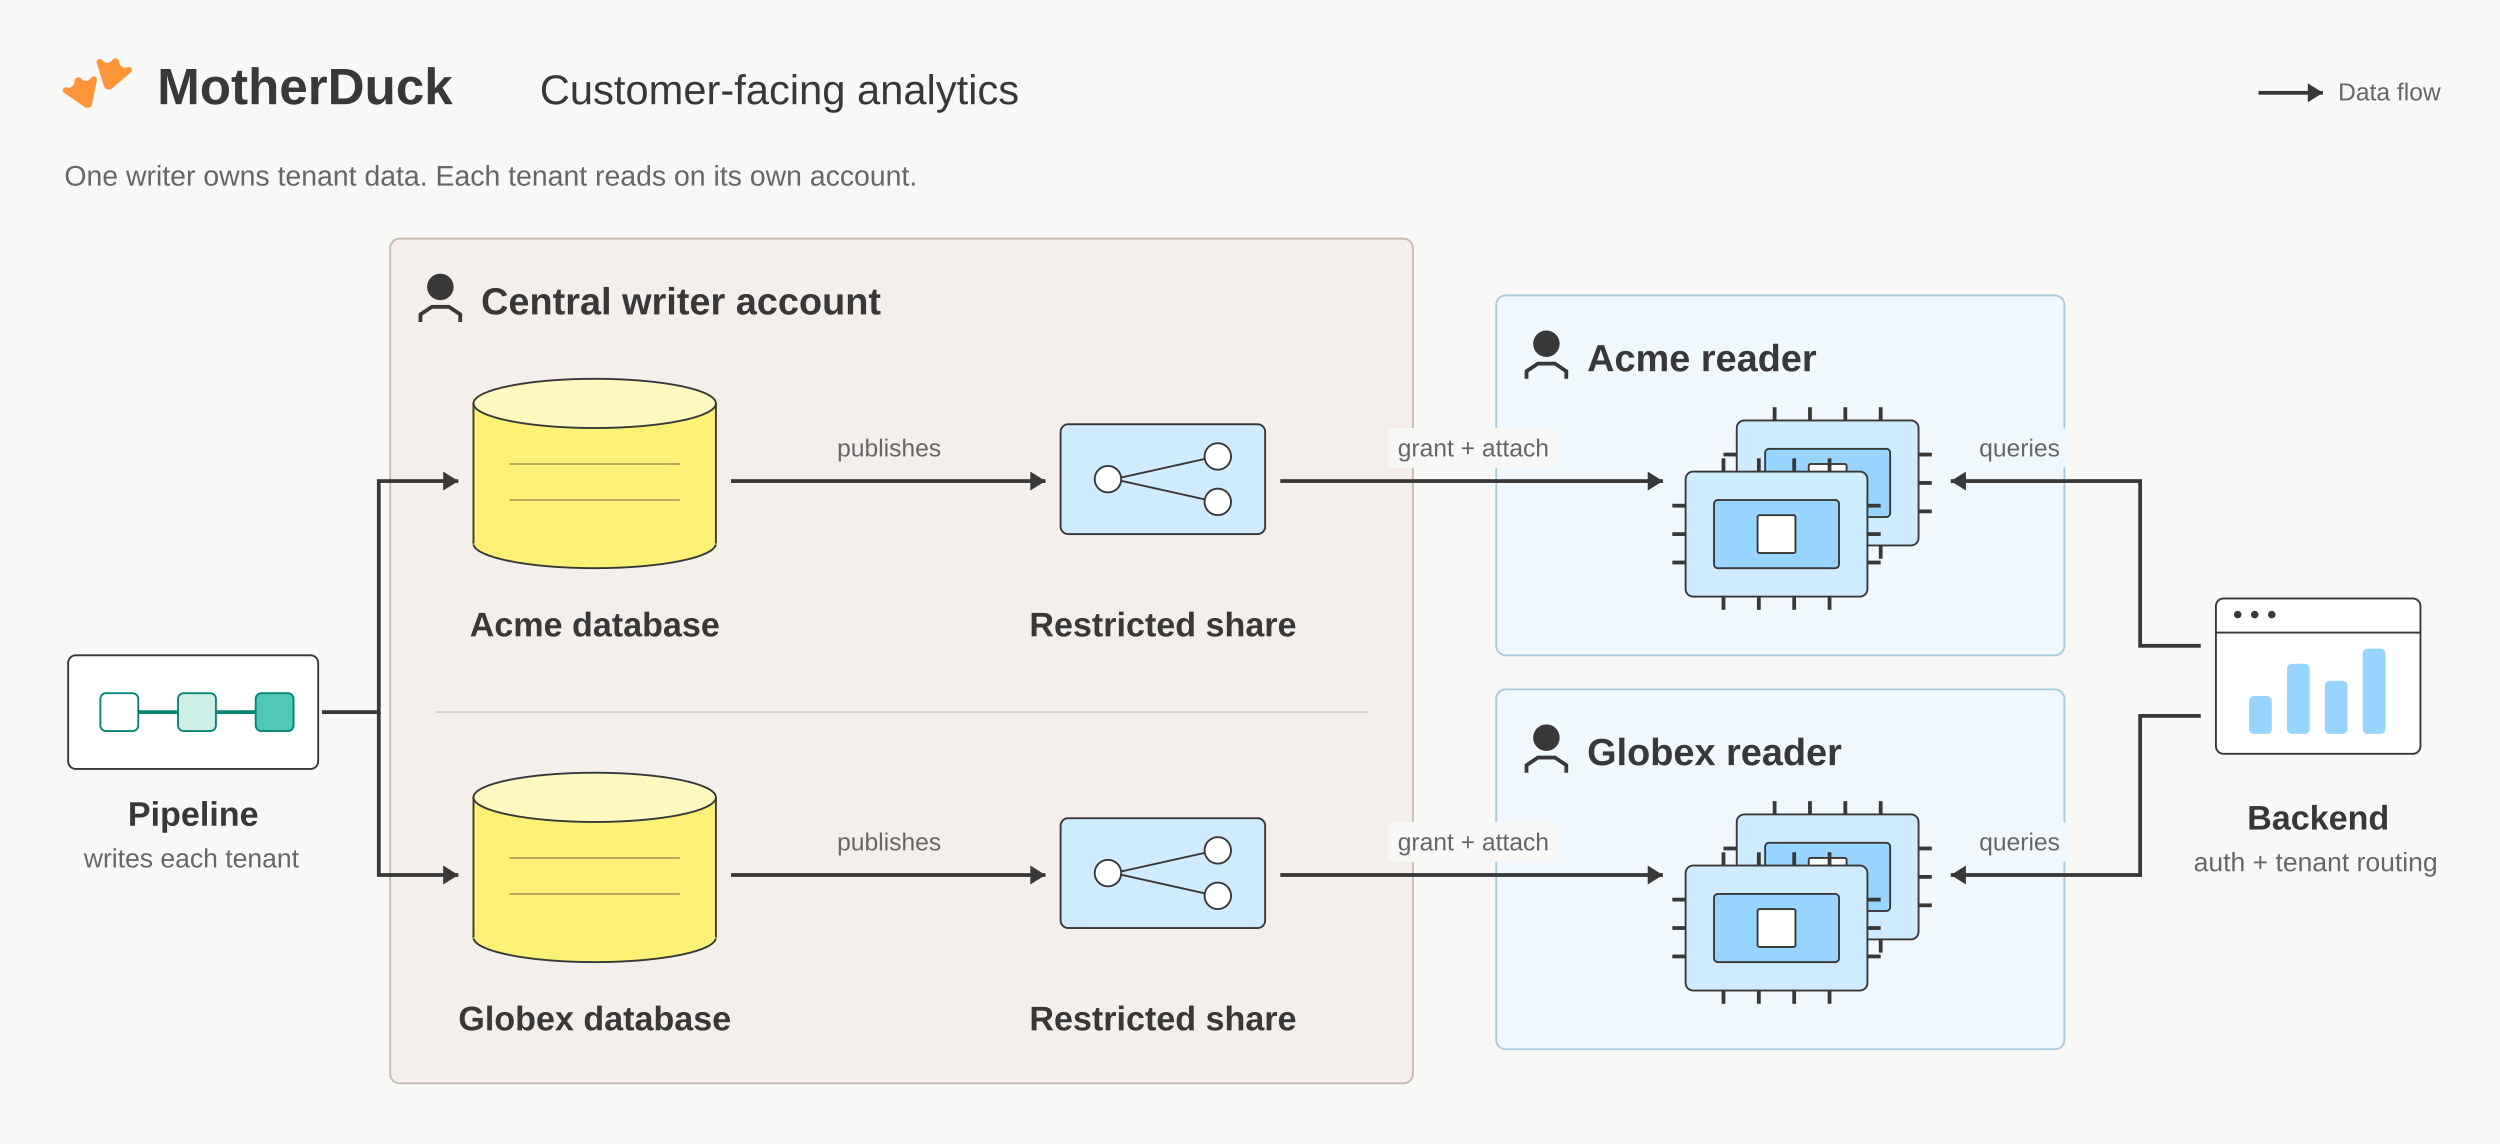
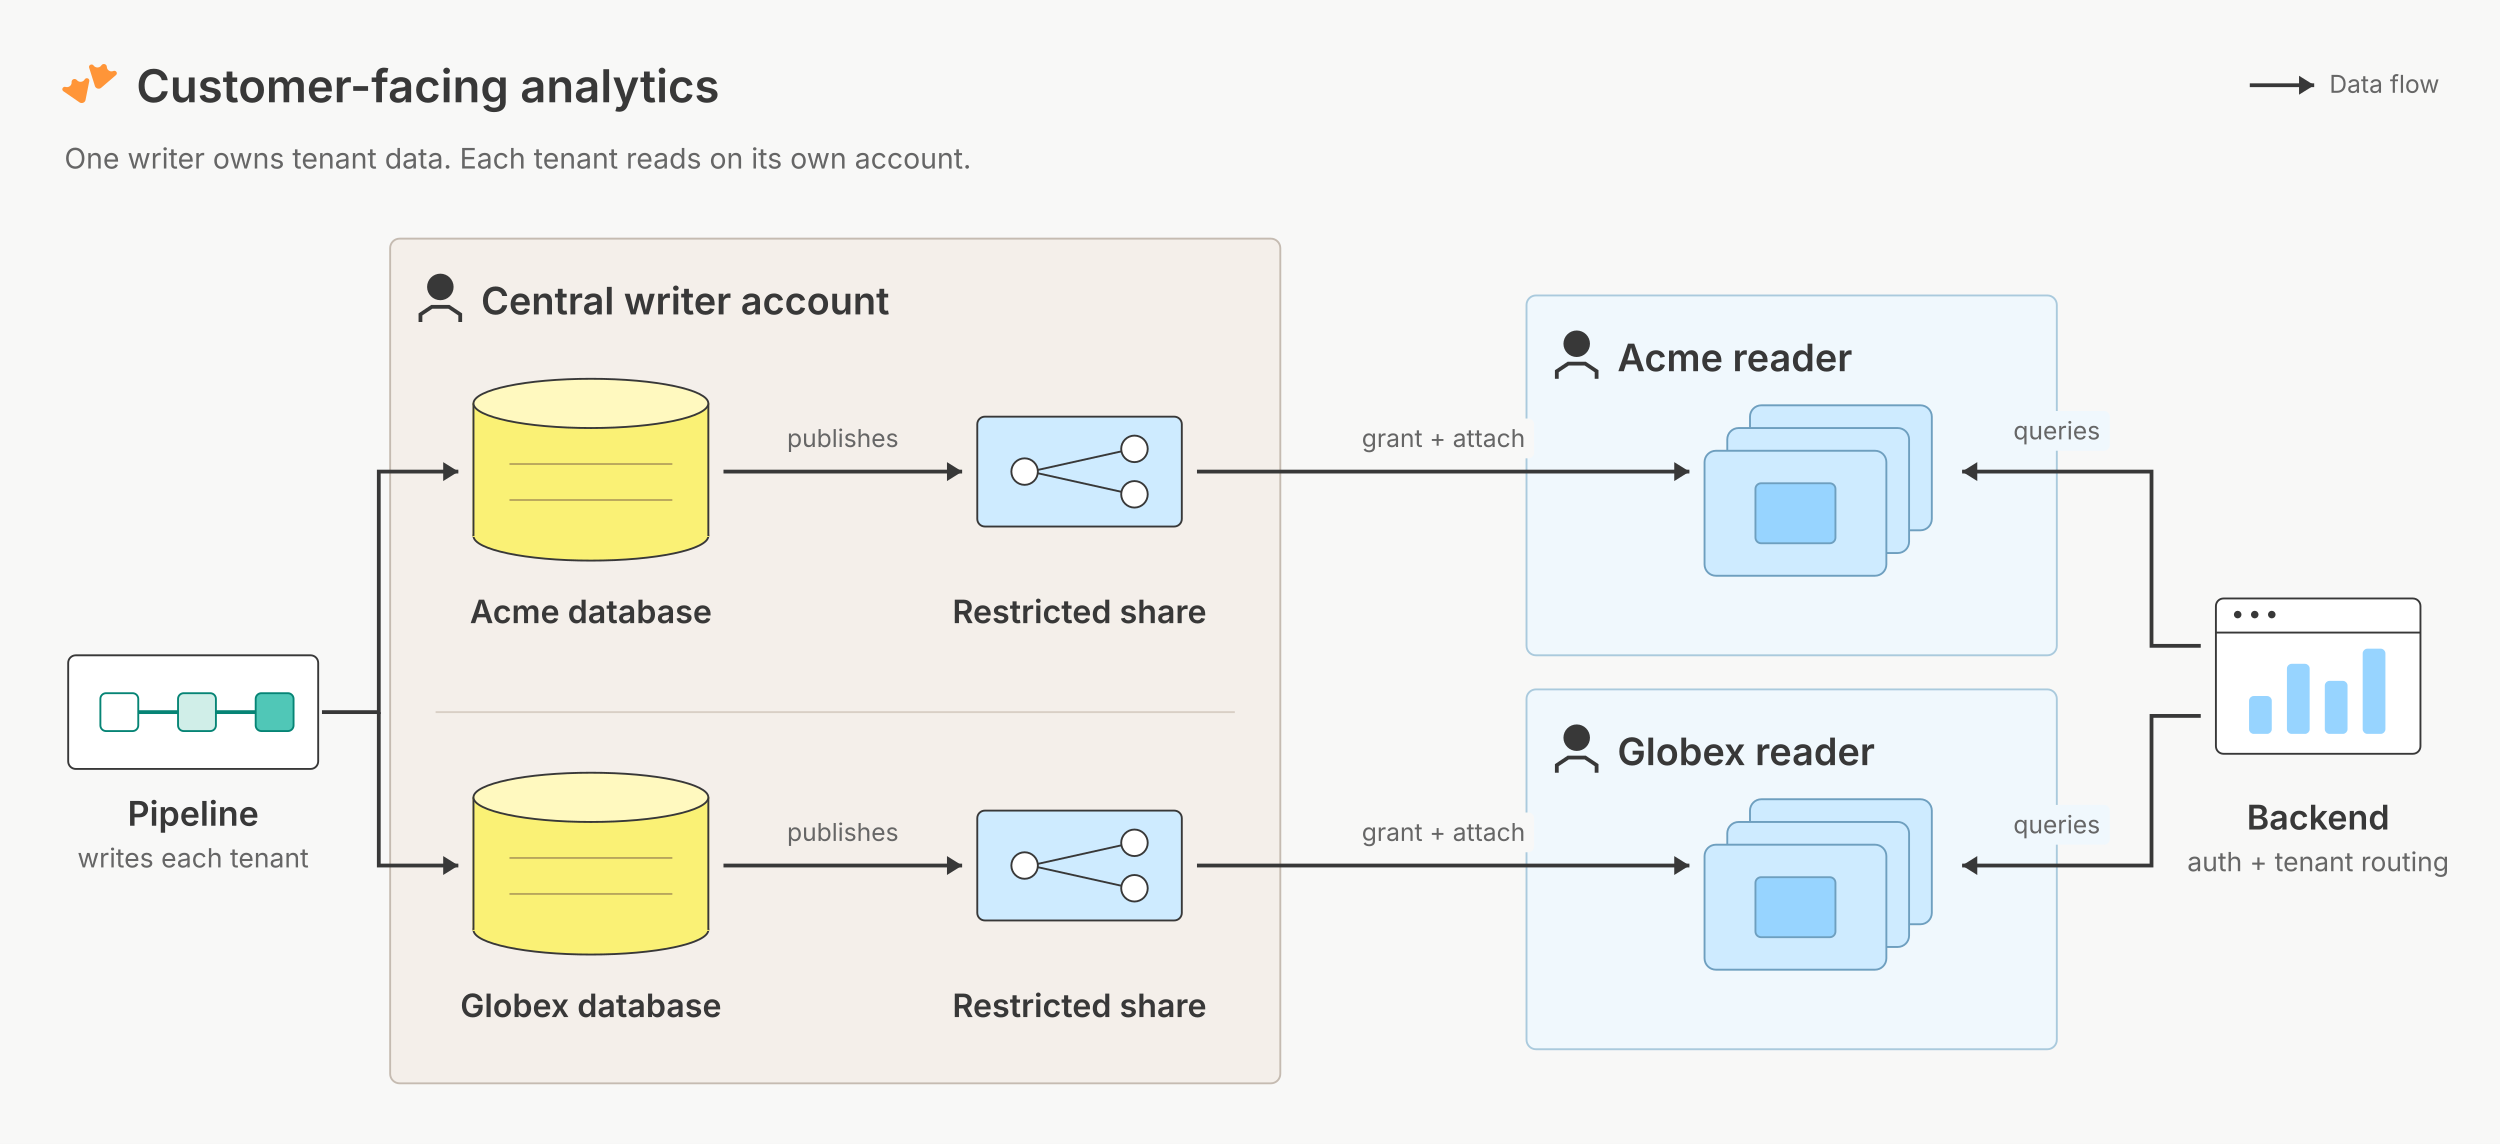
<svg xmlns="http://www.w3.org/2000/svg" width="1320" height="604" viewBox="0 0 1320 604" role="img" aria-labelledby="title desc">
  <rect width="1320" height="604" fill="#F8F8F7" />
-   <g transform="translate(32 26) scale(1.52)">
+   <g transform="translate(32 30) scale(1.2)">
    <path d="M1.221 15.147C1.221 15.147 8.015 19.886 8.429 20.123C8.828 20.359 9.412 20.414 9.924 20.22C10.437 20.025 10.822 19.581 10.936 19.136C11.064 18.691 12.617 10.685 12.617 10.685C12.631 10.574 12.674 10.254 12.503 9.948C12.26 9.531 11.719 9.309 11.235 9.448C10.968 9.525 10.74 9.698 10.594 9.934C10.508 10.087 10.352 10.338 10.067 10.56C9.853 10.727 9.64 10.824 9.54 10.865C8.671 11.213 7.702 10.921 7.147 10.226C6.805 9.796 6.192 9.629 5.651 9.837C5.395 9.937 5.177 10.117 5.031 10.349C4.885 10.582 4.818 10.855 4.839 11.13C4.939 11.992 4.44 12.853 3.557 13.201C3.105 13.373 2.608 13.388 2.146 13.242C2.046 13.214 1.691 13.131 1.335 13.326C0.893 13.548 0.665 14.076 0.779 14.549C0.864 14.868 1.121 15.077 1.221 15.147Z" fill="#FF9538" />
    <path d="M12.545 4.764C12.545 4.764 14.967 12.575 15.138 12.992C15.309 13.423 15.736 13.812 16.263 13.965C16.791 14.118 17.375 13.993 17.745 13.715C18.115 13.437 24.369 8.03 24.369 8.03C24.563 7.861 24.694 7.631 24.739 7.377C24.811 6.905 24.512 6.404 24.056 6.223C23.794 6.127 23.506 6.127 23.244 6.223C23.087 6.293 22.802 6.39 22.446 6.404C22.161 6.418 21.948 6.363 21.834 6.334C20.936 6.084 20.337 5.278 20.337 4.403C20.329 4.129 20.233 3.866 20.064 3.651C19.895 3.436 19.661 3.28 19.397 3.207C18.828 3.054 18.244 3.291 17.945 3.749C17.474 4.5 16.548 4.875 15.637 4.625C15.152 4.486 14.753 4.194 14.497 3.819C14.426 3.735 14.198 3.457 13.799 3.388C13.315 3.305 12.788 3.583 12.588 4.014C12.431 4.347 12.517 4.652 12.545 4.764Z" fill="#FF9538" />
  </g>
-   <text x="83" y="55" fill="#383838" font-family="Arial, sans-serif" font-size="27" font-weight="700">MotherDuck</text>
-   <text x="285" y="55" fill="#383838" font-family="Arial, sans-serif" font-size="22" font-weight="400">Customer-facing analytics</text>
-   <text x="34" y="98" fill="#666666" font-family="Arial, sans-serif" font-size="15" font-weight="400">One writer owns tenant data. Each tenant reads on its own account.</text>
-   <polyline points="1192.5,49 1226.5,49" fill="none" stroke="#383838" stroke-width="2" />
-   <polygon points="1226.5,49 1218.5,44 1218.5,54" fill="#383838" />
-   <text x="1234.5" y="53" fill="#666666" font-family="Arial, sans-serif" font-size="13" font-weight="400">Data flow</text>
+   <text x="72" y="54" fill="#383838" font-family="Inter, Arial, sans-serif" font-size="24" font-weight="600">Customer-facing analytics</text>
+   <text x="34" y="89" fill="#666666" font-family="Inter, Arial, sans-serif" font-size="15" font-weight="400">One writer owns tenant data. Each tenant reads on its own account.</text>
+   <polyline points="1187.891,45 1221.891,45" fill="none" stroke="#383838" stroke-width="2" />
+   <polygon points="1221.891,45 1213.891,40 1213.891,50" fill="#383838" />
+   <text x="1229.891" y="49" fill="#666666" font-family="Inter, Arial, sans-serif" font-size="13" font-weight="400">Data flow</text>
  <rect x="36" y="346" width="132" height="60" rx="4" fill="#FFFFFF" stroke="#383838" />
  <polyline points="57,376 148,376" fill="none" stroke="#068475" stroke-width="2" />
  <rect x="53" y="366" width="20" height="20" rx="3" fill="#FFFFFF" stroke="#068475" />
  <rect x="94" y="366" width="20" height="20" rx="3" fill="#D0EEE8" stroke="#068475" />
  <rect x="135" y="366" width="20" height="20" rx="3" fill="#50C7B7" stroke="#068475" />
-   <text x="67.5" y="436" fill="#383838" font-family="Arial, sans-serif" font-size="18" font-weight="700">Pipeline</text>
-   <text x="44.25" y="458" fill="#666666" font-family="Arial, sans-serif" font-size="14" font-weight="400">writes each tenant</text>
-   <rect x="206" y="126" width="540" height="446" rx="5" fill="#F4EFEA" stroke="#C5BBB1" />
+   <text x="67.363" y="436" fill="#383838" font-family="Inter, Arial, sans-serif" font-size="18" font-weight="600">Pipeline</text>
+   <text x="40.871" y="458" fill="#666666" font-family="Inter, Arial, sans-serif" font-size="14" font-weight="400">writes each tenant</text>
+   <rect x="206" y="126" width="470" height="446" rx="5" fill="#F4EFEA" stroke="#C5BBB1" />
  <ellipse cx="232.5" cy="151.5" rx="6.5" ry="6.5" fill="#383838" stroke="#383838" />
  <polyline points="222,170 222,166 228,162 237,162 243,166 243,170" fill="none" stroke="#383838" stroke-width="2" />
-   <text x="254" y="166" fill="#383838" font-family="Arial, sans-serif" font-size="20" font-weight="700">Central writer account</text>
-   <ellipse cx="314.0" cy="287.0" rx="64.0" ry="13.0" fill="#FAF175" stroke="#383838" />
-   <rect x="250" y="213" width="128" height="74" rx="0" fill="#FAF175" stroke="#FAF175" />
-   <polyline points="250,213 250,287" fill="none" stroke="#383838" stroke-width="1" />
-   <polyline points="378,213 378,287" fill="none" stroke="#383838" stroke-width="1" />
-   <ellipse cx="314.0" cy="213.0" rx="64.0" ry="13.0" fill="#FFF9BF" stroke="#383838" />
-   <polyline points="269,245 359,245" fill="none" stroke="#B8A65C" stroke-width="1" />
-   <polyline points="269,264 359,264" fill="none" stroke="#B8A65C" stroke-width="1" />
-   <text x="248.0" y="336" fill="#383838" font-family="Arial, sans-serif" font-size="18" font-weight="700">Acme database</text>
-   <rect x="560" y="224" width="108" height="58" rx="4" fill="#CEEBFF" stroke="#383838" />
-   <polyline points="588,253 642,241" fill="none" stroke="#383838" stroke-width="1" />
-   <polyline points="588,253 642,265" fill="none" stroke="#383838" stroke-width="1" />
-   <ellipse cx="585.0" cy="253.0" rx="7.0" ry="7.0" fill="#FFFFFF" stroke="#383838" />
-   <ellipse cx="643.0" cy="241.0" rx="7.0" ry="7.0" fill="#FFFFFF" stroke="#383838" />
-   <ellipse cx="643.0" cy="265.0" rx="7.0" ry="7.0" fill="#FFFFFF" stroke="#383838" />
-   <text x="543.5" y="336" fill="#383838" font-family="Arial, sans-serif" font-size="18" font-weight="700">Restricted share</text>
-   <polyline points="386,254 552,254" fill="none" stroke="#383838" stroke-width="2" />
-   <polygon points="552,254 544,249 544,259" fill="#383838" />
-   <rect x="437.0" y="226" width="64.0" height="21" rx="3" fill="#F4EFEA" stroke="none" />
-   <text x="442.0" y="241" fill="#666666" font-family="Arial, sans-serif" font-size="13" font-weight="400">publishes</text>
-   <rect x="790" y="156" width="300" height="190" rx="5" fill="#F0F8FD" stroke="#AACADD" />
-   <ellipse cx="816.5" cy="181.5" rx="6.5" ry="6.5" fill="#383838" stroke="#383838" />
-   <polyline points="806,200 806,196 812,192 821,192 827,196 827,200" fill="none" stroke="#383838" stroke-width="2" />
-   <text x="838" y="196" fill="#383838" font-family="Arial, sans-serif" font-size="20" font-weight="700">Acme reader</text>
-   <rect x="917" y="222" width="96" height="66" rx="4" fill="#CEEBFF" stroke="#383838" />
-   <rect x="932" y="237" width="66" height="36" rx="2" fill="#97D4FF" stroke="#383838" />
-   <rect x="955.0" y="245.0" width="20" height="20" rx="1" fill="#FFFFFF" stroke="#383838" />
-   <polyline points="937.0,215 937.0,222" fill="none" stroke="#383838" stroke-width="2" />
-   <polyline points="937.0,288 937.0,295" fill="none" stroke="#383838" stroke-width="2" />
-   <polyline points="955.667,215 955.667,222" fill="none" stroke="#383838" stroke-width="2" />
-   <polyline points="955.667,288 955.667,295" fill="none" stroke="#383838" stroke-width="2" />
-   <polyline points="974.333,215 974.333,222" fill="none" stroke="#383838" stroke-width="2" />
-   <polyline points="974.333,288 974.333,295" fill="none" stroke="#383838" stroke-width="2" />
-   <polyline points="993.0,215 993.0,222" fill="none" stroke="#383838" stroke-width="2" />
-   <polyline points="993.0,288 993.0,295" fill="none" stroke="#383838" stroke-width="2" />
-   <polyline points="910,240.0 917,240.0" fill="none" stroke="#383838" stroke-width="2" />
-   <polyline points="1013,240.0 1020,240.0" fill="none" stroke="#383838" stroke-width="2" />
-   <polyline points="910,255.0 917,255.0" fill="none" stroke="#383838" stroke-width="2" />
-   <polyline points="1013,255.0 1020,255.0" fill="none" stroke="#383838" stroke-width="2" />
-   <polyline points="910,270.0 917,270.0" fill="none" stroke="#383838" stroke-width="2" />
-   <polyline points="1013,270.0 1020,270.0" fill="none" stroke="#383838" stroke-width="2" />
-   <rect x="890" y="249" width="96" height="66" rx="4" fill="#CEEBFF" stroke="#383838" />
-   <rect x="905" y="264" width="66" height="36" rx="2" fill="#97D4FF" stroke="#383838" />
-   <rect x="928.0" y="272.0" width="20" height="20" rx="1" fill="#FFFFFF" stroke="#383838" />
-   <polyline points="910.0,242 910.0,249" fill="none" stroke="#383838" stroke-width="2" />
-   <polyline points="910.0,315 910.0,322" fill="none" stroke="#383838" stroke-width="2" />
-   <polyline points="928.667,242 928.667,249" fill="none" stroke="#383838" stroke-width="2" />
-   <polyline points="928.667,315 928.667,322" fill="none" stroke="#383838" stroke-width="2" />
-   <polyline points="947.333,242 947.333,249" fill="none" stroke="#383838" stroke-width="2" />
-   <polyline points="947.333,315 947.333,322" fill="none" stroke="#383838" stroke-width="2" />
-   <polyline points="966.0,242 966.0,249" fill="none" stroke="#383838" stroke-width="2" />
-   <polyline points="966.0,315 966.0,322" fill="none" stroke="#383838" stroke-width="2" />
-   <polyline points="883,267.0 890,267.0" fill="none" stroke="#383838" stroke-width="2" />
-   <polyline points="986,267.0 993,267.0" fill="none" stroke="#383838" stroke-width="2" />
-   <polyline points="883,282.0 890,282.0" fill="none" stroke="#383838" stroke-width="2" />
-   <polyline points="986,282.0 993,282.0" fill="none" stroke="#383838" stroke-width="2" />
-   <polyline points="883,297.0 890,297.0" fill="none" stroke="#383838" stroke-width="2" />
-   <polyline points="986,297.0 993,297.0" fill="none" stroke="#383838" stroke-width="2" />
-   <polyline points="676,254 878,254" fill="none" stroke="#383838" stroke-width="2" />
-   <polygon points="878,254 870,249 870,259" fill="#383838" />
-   <rect x="733.0" y="226" width="88.0" height="21" rx="3" fill="#F8F8F7" stroke="none" />
-   <text x="738.0" y="241" fill="#666666" font-family="Arial, sans-serif" font-size="13" font-weight="400">grant + attach</text>
-   <ellipse cx="314.0" cy="495.0" rx="64.0" ry="13.0" fill="#FAF175" stroke="#383838" />
-   <rect x="250" y="421" width="128" height="74" rx="0" fill="#FAF175" stroke="#FAF175" />
-   <polyline points="250,421 250,495" fill="none" stroke="#383838" stroke-width="1" />
-   <polyline points="378,421 378,495" fill="none" stroke="#383838" stroke-width="1" />
-   <ellipse cx="314.0" cy="421.0" rx="64.0" ry="13.0" fill="#FFF9BF" stroke="#383838" />
-   <polyline points="269,453 359,453" fill="none" stroke="#B8A65C" stroke-width="1" />
-   <polyline points="269,472 359,472" fill="none" stroke="#B8A65C" stroke-width="1" />
-   <text x="242.0" y="544" fill="#383838" font-family="Arial, sans-serif" font-size="18" font-weight="700">Globex database</text>
-   <rect x="560" y="432" width="108" height="58" rx="4" fill="#CEEBFF" stroke="#383838" />
-   <polyline points="588,461 642,449" fill="none" stroke="#383838" stroke-width="1" />
-   <polyline points="588,461 642,473" fill="none" stroke="#383838" stroke-width="1" />
-   <ellipse cx="585.0" cy="461.0" rx="7.0" ry="7.0" fill="#FFFFFF" stroke="#383838" />
-   <ellipse cx="643.0" cy="449.0" rx="7.0" ry="7.0" fill="#FFFFFF" stroke="#383838" />
-   <ellipse cx="643.0" cy="473.0" rx="7.0" ry="7.0" fill="#FFFFFF" stroke="#383838" />
-   <text x="543.5" y="544" fill="#383838" font-family="Arial, sans-serif" font-size="18" font-weight="700">Restricted share</text>
-   <polyline points="386,462 552,462" fill="none" stroke="#383838" stroke-width="2" />
-   <polygon points="552,462 544,457 544,467" fill="#383838" />
-   <rect x="437.0" y="434" width="64.0" height="21" rx="3" fill="#F4EFEA" stroke="none" />
-   <text x="442.0" y="449" fill="#666666" font-family="Arial, sans-serif" font-size="13" font-weight="400">publishes</text>
-   <rect x="790" y="364" width="300" height="190" rx="5" fill="#F0F8FD" stroke="#AACADD" />
-   <ellipse cx="816.5" cy="389.5" rx="6.5" ry="6.5" fill="#383838" stroke="#383838" />
-   <polyline points="806,408 806,404 812,400 821,400 827,404 827,408" fill="none" stroke="#383838" stroke-width="2" />
-   <text x="838" y="404" fill="#383838" font-family="Arial, sans-serif" font-size="20" font-weight="700">Globex reader</text>
-   <rect x="917" y="430" width="96" height="66" rx="4" fill="#CEEBFF" stroke="#383838" />
-   <rect x="932" y="445" width="66" height="36" rx="2" fill="#97D4FF" stroke="#383838" />
-   <rect x="955.0" y="453.0" width="20" height="20" rx="1" fill="#FFFFFF" stroke="#383838" />
-   <polyline points="937.0,423 937.0,430" fill="none" stroke="#383838" stroke-width="2" />
-   <polyline points="937.0,496 937.0,503" fill="none" stroke="#383838" stroke-width="2" />
-   <polyline points="955.667,423 955.667,430" fill="none" stroke="#383838" stroke-width="2" />
-   <polyline points="955.667,496 955.667,503" fill="none" stroke="#383838" stroke-width="2" />
-   <polyline points="974.333,423 974.333,430" fill="none" stroke="#383838" stroke-width="2" />
-   <polyline points="974.333,496 974.333,503" fill="none" stroke="#383838" stroke-width="2" />
-   <polyline points="993.0,423 993.0,430" fill="none" stroke="#383838" stroke-width="2" />
-   <polyline points="993.0,496 993.0,503" fill="none" stroke="#383838" stroke-width="2" />
-   <polyline points="910,448.0 917,448.0" fill="none" stroke="#383838" stroke-width="2" />
-   <polyline points="1013,448.0 1020,448.0" fill="none" stroke="#383838" stroke-width="2" />
-   <polyline points="910,463.0 917,463.0" fill="none" stroke="#383838" stroke-width="2" />
-   <polyline points="1013,463.0 1020,463.0" fill="none" stroke="#383838" stroke-width="2" />
-   <polyline points="910,478.0 917,478.0" fill="none" stroke="#383838" stroke-width="2" />
-   <polyline points="1013,478.0 1020,478.0" fill="none" stroke="#383838" stroke-width="2" />
-   <rect x="890" y="457" width="96" height="66" rx="4" fill="#CEEBFF" stroke="#383838" />
-   <rect x="905" y="472" width="66" height="36" rx="2" fill="#97D4FF" stroke="#383838" />
-   <rect x="928.0" y="480.0" width="20" height="20" rx="1" fill="#FFFFFF" stroke="#383838" />
-   <polyline points="910.0,450 910.0,457" fill="none" stroke="#383838" stroke-width="2" />
-   <polyline points="910.0,523 910.0,530" fill="none" stroke="#383838" stroke-width="2" />
-   <polyline points="928.667,450 928.667,457" fill="none" stroke="#383838" stroke-width="2" />
-   <polyline points="928.667,523 928.667,530" fill="none" stroke="#383838" stroke-width="2" />
-   <polyline points="947.333,450 947.333,457" fill="none" stroke="#383838" stroke-width="2" />
-   <polyline points="947.333,523 947.333,530" fill="none" stroke="#383838" stroke-width="2" />
-   <polyline points="966.0,450 966.0,457" fill="none" stroke="#383838" stroke-width="2" />
-   <polyline points="966.0,523 966.0,530" fill="none" stroke="#383838" stroke-width="2" />
-   <polyline points="883,475.0 890,475.0" fill="none" stroke="#383838" stroke-width="2" />
-   <polyline points="986,475.0 993,475.0" fill="none" stroke="#383838" stroke-width="2" />
-   <polyline points="883,490.0 890,490.0" fill="none" stroke="#383838" stroke-width="2" />
-   <polyline points="986,490.0 993,490.0" fill="none" stroke="#383838" stroke-width="2" />
-   <polyline points="883,505.0 890,505.0" fill="none" stroke="#383838" stroke-width="2" />
-   <polyline points="986,505.0 993,505.0" fill="none" stroke="#383838" stroke-width="2" />
-   <polyline points="676,462 878,462" fill="none" stroke="#383838" stroke-width="2" />
-   <polygon points="878,462 870,457 870,467" fill="#383838" />
-   <rect x="733.0" y="434" width="88.0" height="21" rx="3" fill="#F8F8F7" stroke="none" />
-   <text x="738.0" y="449" fill="#666666" font-family="Arial, sans-serif" font-size="13" font-weight="400">grant + attach</text>
-   <polyline points="230,376 722,376" fill="none" stroke="#D8CFC5" stroke-width="1" />
-   <polyline points="170,376 200,376 200,254 242,254" fill="none" stroke="#383838" stroke-width="2" />
-   <polygon points="242,254 234,249 234,259" fill="#383838" />
-   <polyline points="200,376 200,462 242,462" fill="none" stroke="#383838" stroke-width="2" />
-   <polygon points="242,462 234,457 234,467" fill="#383838" />
+   <text x="254" y="166" fill="#383838" font-family="Inter, Arial, sans-serif" font-size="20" font-weight="600">Central writer account</text>
+   <ellipse cx="312.0" cy="283.0" rx="62.0" ry="13.0" fill="#FAF175" stroke="#383838" />
+   <rect x="250" y="213" width="124" height="70" rx="0" fill="#FAF175" stroke="#FAF175" />
+   <polyline points="250,213 250,283" fill="none" stroke="#383838" stroke-width="1" />
+   <polyline points="374,213 374,283" fill="none" stroke="#383838" stroke-width="1" />
+   <ellipse cx="312.0" cy="213.0" rx="62.0" ry="13.0" fill="#FFF9BF" stroke="#383838" />
+   <polyline points="269,245 355,245" fill="none" stroke="#B8A65C" stroke-width="1" />
+   <polyline points="269,264 355,264" fill="none" stroke="#B8A65C" stroke-width="1" />
+   <text x="248.094" y="329" fill="#383838" font-family="Inter, Arial, sans-serif" font-size="17" font-weight="600">Acme database</text>
+   <rect x="516" y="220" width="108" height="58" rx="4" fill="#CEEBFF" stroke="#383838" />
+   <polyline points="544,249 598,237" fill="none" stroke="#383838" stroke-width="1" />
+   <polyline points="544,249 598,261" fill="none" stroke="#383838" stroke-width="1" />
+   <ellipse cx="541.0" cy="249.0" rx="7.0" ry="7.0" fill="#FFFFFF" stroke="#383838" />
+   <ellipse cx="599.0" cy="237.0" rx="7.0" ry="7.0" fill="#FFFFFF" stroke="#383838" />
+   <ellipse cx="599.0" cy="261.0" rx="7.0" ry="7.0" fill="#FFFFFF" stroke="#383838" />
+   <text x="502.871" y="329" fill="#383838" font-family="Inter, Arial, sans-serif" font-size="17" font-weight="600">Restricted share</text>
+   <polyline points="382,249 508,249" fill="none" stroke="#383838" stroke-width="2" />
+   <polygon points="508,249 500,244 500,254" fill="#383838" />
+   <rect x="410.555" y="221" width="68.891" height="21" rx="3" fill="#F4EFEA" stroke="none" />
+   <text x="415.555" y="236" fill="#666666" font-family="Inter, Arial, sans-serif" font-size="13" font-weight="400">publishes</text>
+   <rect x="806" y="156" width="280" height="190" rx="5" fill="#F0F8FD" stroke="#AACADD" />
+   <ellipse cx="832.5" cy="181.5" rx="6.5" ry="6.5" fill="#383838" stroke="#383838" />
+   <polyline points="822,200 822,196 828,192 837,192 843,196 843,200" fill="none" stroke="#383838" stroke-width="2" />
+   <text x="854" y="196" fill="#383838" font-family="Inter, Arial, sans-serif" font-size="20" font-weight="600">Acme reader</text>
+   <rect x="924" y="214" width="96" height="66" rx="6" fill="#CEEBFF" stroke="#6E9FBF" />
+   <rect x="912" y="226" width="96" height="66" rx="6" fill="#CEEBFF" stroke="#6E9FBF" />
+   <rect x="900" y="238" width="96" height="66" rx="6" fill="#CEEBFF" stroke="#6E9FBF" />
+   <rect x="926.88" y="255.16" width="42.24" height="31.68" rx="3" fill="#97D4FF" stroke="#6E9FBF" />
+   <polyline points="632,249 892,249" fill="none" stroke="#383838" stroke-width="2" />
+   <polygon points="892,249 884,244 884,254" fill="#383838" />
+   <rect x="714.02" y="221" width="95.961" height="21" rx="3" fill="#F8F8F7" stroke="none" />
+   <text x="719.02" y="236" fill="#666666" font-family="Inter, Arial, sans-serif" font-size="13" font-weight="400">grant + attach</text>
+   <ellipse cx="312.0" cy="491.0" rx="62.0" ry="13.0" fill="#FAF175" stroke="#383838" />
+   <rect x="250" y="421" width="124" height="70" rx="0" fill="#FAF175" stroke="#FAF175" />
+   <polyline points="250,421 250,491" fill="none" stroke="#383838" stroke-width="1" />
+   <polyline points="374,421 374,491" fill="none" stroke="#383838" stroke-width="1" />
+   <ellipse cx="312.0" cy="421.0" rx="62.0" ry="13.0" fill="#FFF9BF" stroke="#383838" />
+   <polyline points="269,453 355,453" fill="none" stroke="#B8A65C" stroke-width="1" />
+   <polyline points="269,472 355,472" fill="none" stroke="#B8A65C" stroke-width="1" />
+   <text x="243.023" y="537" fill="#383838" font-family="Inter, Arial, sans-serif" font-size="17" font-weight="600">Globex database</text>
+   <rect x="516" y="428" width="108" height="58" rx="4" fill="#CEEBFF" stroke="#383838" />
+   <polyline points="544,457 598,445" fill="none" stroke="#383838" stroke-width="1" />
+   <polyline points="544,457 598,469" fill="none" stroke="#383838" stroke-width="1" />
+   <ellipse cx="541.0" cy="457.0" rx="7.0" ry="7.0" fill="#FFFFFF" stroke="#383838" />
+   <ellipse cx="599.0" cy="445.0" rx="7.0" ry="7.0" fill="#FFFFFF" stroke="#383838" />
+   <ellipse cx="599.0" cy="469.0" rx="7.0" ry="7.0" fill="#FFFFFF" stroke="#383838" />
+   <text x="502.871" y="537" fill="#383838" font-family="Inter, Arial, sans-serif" font-size="17" font-weight="600">Restricted share</text>
+   <polyline points="382,457 508,457" fill="none" stroke="#383838" stroke-width="2" />
+   <polygon points="508,457 500,452 500,462" fill="#383838" />
+   <rect x="410.555" y="429" width="68.891" height="21" rx="3" fill="#F4EFEA" stroke="none" />
+   <text x="415.555" y="444" fill="#666666" font-family="Inter, Arial, sans-serif" font-size="13" font-weight="400">publishes</text>
+   <rect x="806" y="364" width="280" height="190" rx="5" fill="#F0F8FD" stroke="#AACADD" />
+   <ellipse cx="832.5" cy="389.5" rx="6.5" ry="6.5" fill="#383838" stroke="#383838" />
+   <polyline points="822,408 822,404 828,400 837,400 843,404 843,408" fill="none" stroke="#383838" stroke-width="2" />
+   <text x="854" y="404" fill="#383838" font-family="Inter, Arial, sans-serif" font-size="20" font-weight="600">Globex reader</text>
+   <rect x="924" y="422" width="96" height="66" rx="6" fill="#CEEBFF" stroke="#6E9FBF" />
+   <rect x="912" y="434" width="96" height="66" rx="6" fill="#CEEBFF" stroke="#6E9FBF" />
+   <rect x="900" y="446" width="96" height="66" rx="6" fill="#CEEBFF" stroke="#6E9FBF" />
+   <rect x="926.88" y="463.16" width="42.24" height="31.68" rx="3" fill="#97D4FF" stroke="#6E9FBF" />
+   <polyline points="632,457 892,457" fill="none" stroke="#383838" stroke-width="2" />
+   <polygon points="892,457 884,452 884,462" fill="#383838" />
+   <rect x="714.02" y="429" width="95.961" height="21" rx="3" fill="#F8F8F7" stroke="none" />
+   <text x="719.02" y="444" fill="#666666" font-family="Inter, Arial, sans-serif" font-size="13" font-weight="400">grant + attach</text>
+   <polyline points="230,376 652,376" fill="none" stroke="#D8CFC5" stroke-width="1" />
+   <polyline points="170,376 200,376 200,249 242,249" fill="none" stroke="#383838" stroke-width="2" />
+   <polygon points="242,249 234,244 234,254" fill="#383838" />
+   <polyline points="200,376 200,457 242,457" fill="none" stroke="#383838" stroke-width="2" />
+   <polygon points="242,457 234,452 234,462" fill="#383838" />
  <rect x="1170" y="316" width="108" height="82" rx="4" fill="#FFFFFF" stroke="#383838" />
  <polyline points="1170,334 1278,334" fill="none" stroke="#383838" stroke-width="1" />
  <ellipse cx="1181.5" cy="324.5" rx="1.5" ry="1.5" fill="#383838" stroke="#383838" />
  <ellipse cx="1190.5" cy="324.5" rx="1.5" ry="1.5" fill="#383838" stroke="#383838" />
  <ellipse cx="1199.5" cy="324.5" rx="1.5" ry="1.5" fill="#383838" stroke="#383838" />
  <rect x="1188" y="368" width="11" height="19" rx="2" fill="#97D4FF" stroke="#97D4FF" />
  <rect x="1208" y="351" width="11" height="36" rx="2" fill="#97D4FF" stroke="#97D4FF" />
  <rect x="1228" y="360" width="11" height="27" rx="2" fill="#97D4FF" stroke="#97D4FF" />
  <rect x="1248" y="343" width="11" height="44" rx="2" fill="#97D4FF" stroke="#97D4FF" />
-   <text x="1186.5" y="438" fill="#383838" font-family="Arial, sans-serif" font-size="18" font-weight="700">Backend</text>
-   <text x="1158.25" y="460" fill="#666666" font-family="Arial, sans-serif" font-size="14" font-weight="400">auth + tenant routing</text>
-   <polyline points="1162,341 1130,341 1130,254 1030,254" fill="none" stroke="#383838" stroke-width="2" />
-   <polygon points="1030,254 1038,249 1038,259" fill="#383838" />
-   <polyline points="1162,378 1130,378 1130,462 1030,462" fill="none" stroke="#383838" stroke-width="2" />
-   <polygon points="1030,462 1038,457 1038,467" fill="#383838" />
-   <rect x="1040.0" y="226" width="52.0" height="21" rx="3" fill="#F0F8FD" stroke="none" />
-   <text x="1045.0" y="241" fill="#666666" font-family="Arial, sans-serif" font-size="13" font-weight="400">queries</text>
-   <rect x="1040.0" y="434" width="52.0" height="21" rx="3" fill="#F0F8FD" stroke="none" />
-   <text x="1045.0" y="449" fill="#666666" font-family="Arial, sans-serif" font-size="13" font-weight="400">queries</text>
+   <text x="1186.289" y="438" fill="#383838" font-family="Inter, Arial, sans-serif" font-size="18" font-weight="600">Backend</text>
+   <text x="1154.891" y="460" fill="#666666" font-family="Inter, Arial, sans-serif" font-size="14" font-weight="400">auth + tenant routing</text>
+   <polyline points="1162,341 1136,341 1136,249 1036,249" fill="none" stroke="#383838" stroke-width="2" />
+   <polygon points="1036,249 1044,244 1044,254" fill="#383838" />
+   <polyline points="1162,378 1136,378 1136,457 1036,457" fill="none" stroke="#383838" stroke-width="2" />
+   <polygon points="1036,457 1044,452 1044,462" fill="#383838" />
+   <rect x="1058.047" y="217" width="55.906" height="21" rx="3" fill="#F0F8FD" stroke="none" />
+   <text x="1063.047" y="232" fill="#666666" font-family="Inter, Arial, sans-serif" font-size="13" font-weight="400">queries</text>
+   <rect x="1058.047" y="425" width="55.906" height="21" rx="3" fill="#F0F8FD" stroke="none" />
+   <text x="1063.047" y="440" fill="#666666" font-family="Inter, Arial, sans-serif" font-size="13" font-weight="400">queries</text>
</svg>
